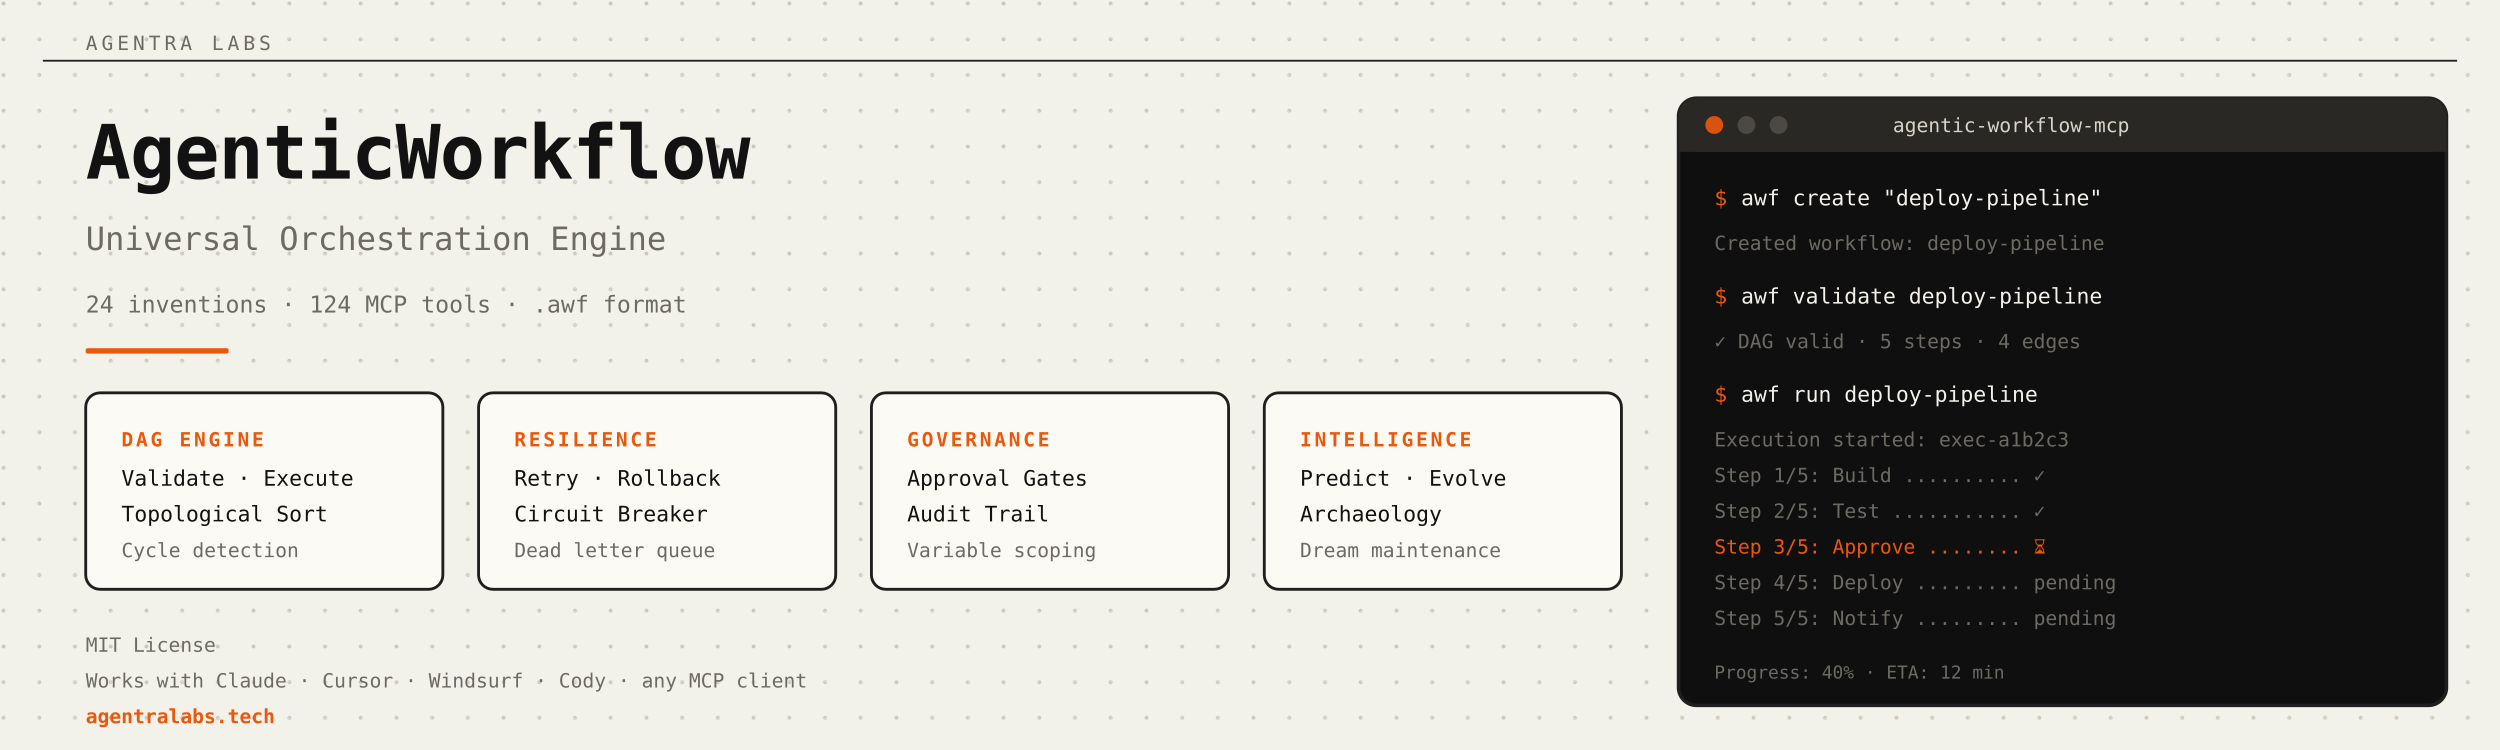
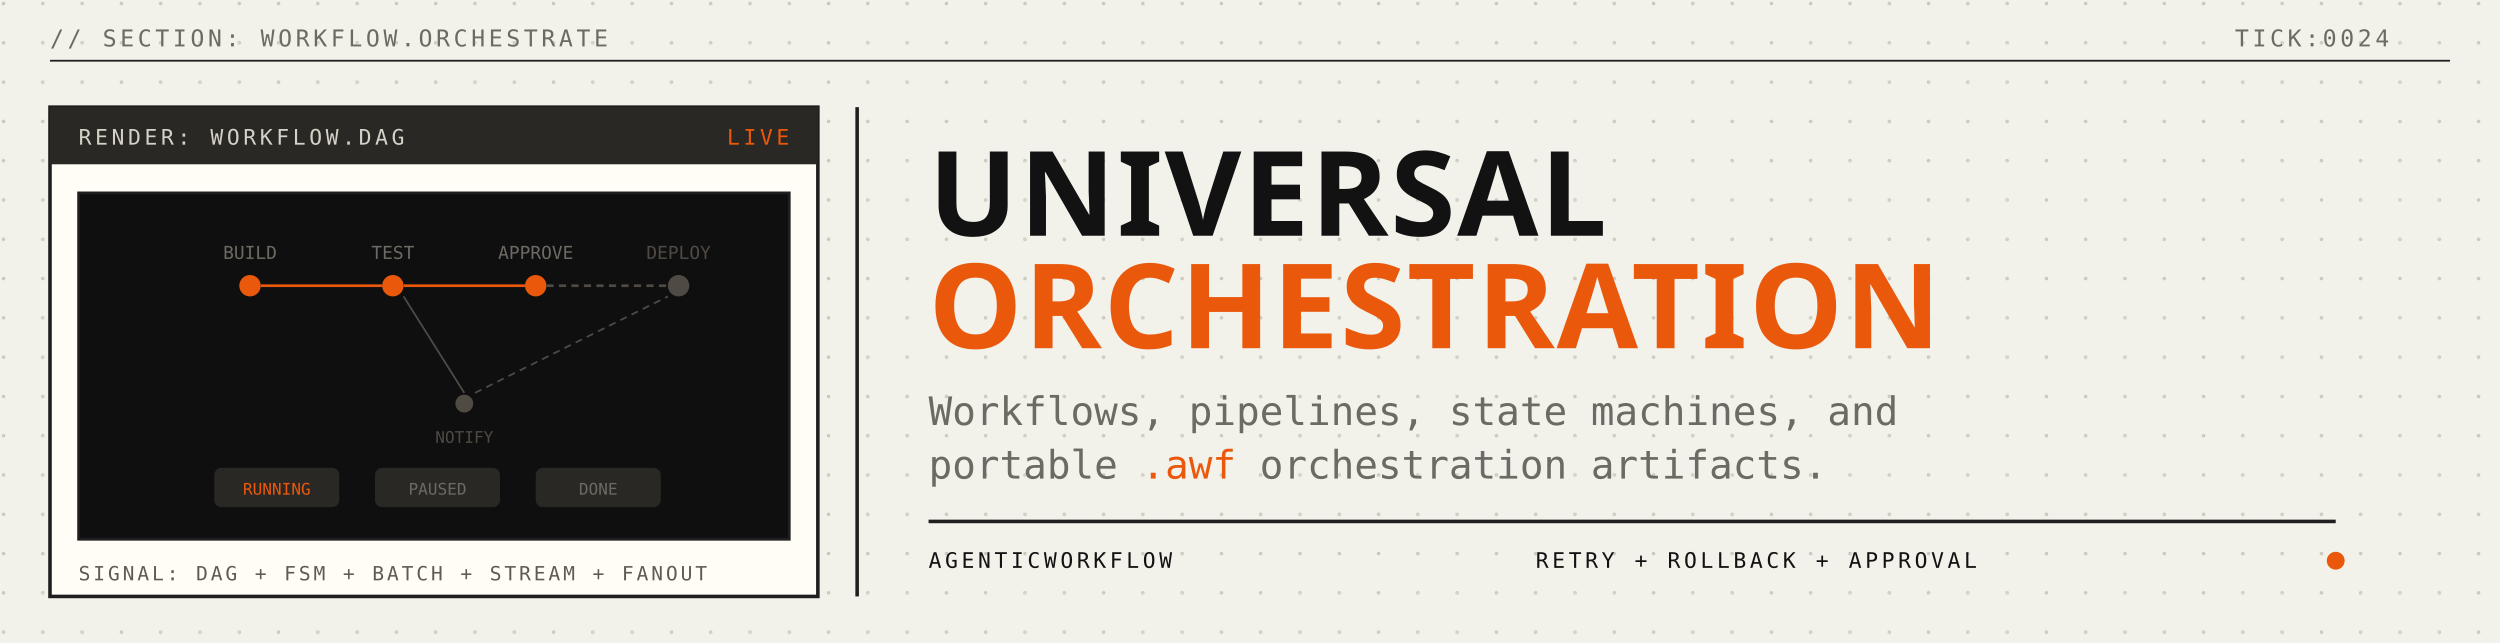
- <svg xmlns="http://www.w3.org/2000/svg" viewBox="0 0 1400 420" width="1400" height="420">
+ <svg xmlns="http://www.w3.org/2000/svg" viewBox="0 0 1400 360" role="img" aria-label="AgenticWorkflow hero pane in Agentra design system">
  <defs>
-     <pattern id="dotgrid" width="20" height="20" patternUnits="userSpaceOnUse">
-       <circle cx="2" cy="2" r="1.1" fill="#c8c5bb" />
+     <pattern id="grid" width="22" height="22" patternUnits="userSpaceOnUse">
+       <circle cx="2" cy="2" r="1" fill="#c9c6bb" />
    </pattern>
    <style>
-       .mono { font-family: 'IBM Plex Mono', 'JetBrains Mono', monospace; }
-       .ink { fill: #121212; }
-       .muted { fill: #6d6a63; }
-       .accent { fill: #ea580c; }
+       .ink { fill:#121212; }
+       .muted { fill:#6d6a63; }
+       .accent { fill:#ea580c; }
+       .mono { font-family:'IBM Plex Mono','JetBrains Mono',monospace; }
+       .sans { font-family:'Sora','Space Grotesk',sans-serif; }
    </style>
  </defs>
-   <rect width="1400" height="420" fill="#f2f1ea" />
-   <rect width="1400" height="420" fill="url(#dotgrid)" />
-   <line x1="24" y1="34" x2="1376" y2="34" stroke="#1f1f1f" stroke-width="1" />
-   <text x="48" y="28" class="mono muted" font-size="11" letter-spacing="2.2">AGENTRA LABS</text>
-   <text x="48" y="100" class="mono ink" font-size="42" font-weight="700" letter-spacing="-0.5">AgenticWorkflow</text>
-   <text x="48" y="140" class="mono muted" font-size="18">Universal Orchestration Engine</text>
-   <text x="48" y="175" class="mono muted" font-size="13">24 inventions · 124 MCP tools · .awf format</text>
-   <rect x="48" y="195" width="80" height="3" fill="#ea580c" rx="1" />
-   <rect x="48" y="220" width="200" height="110" fill="#fbfaf4" stroke="#1f1f1f" stroke-width="1.6" rx="8" />
-   <text x="68" y="250" class="mono accent" font-size="11" font-weight="700" letter-spacing="1.5">DAG ENGINE</text>
-   <text x="68" y="272" class="mono ink" font-size="12">Validate · Execute</text>
-   <text x="68" y="292" class="mono ink" font-size="12">Topological Sort</text>
-   <text x="68" y="312" class="mono muted" font-size="11">Cycle detection</text>
-   <rect x="268" y="220" width="200" height="110" fill="#fbfaf4" stroke="#1f1f1f" stroke-width="1.6" rx="8" />
-   <text x="288" y="250" class="mono accent" font-size="11" font-weight="700" letter-spacing="1.5">RESILIENCE</text>
-   <text x="288" y="272" class="mono ink" font-size="12">Retry · Rollback</text>
-   <text x="288" y="292" class="mono ink" font-size="12">Circuit Breaker</text>
-   <text x="288" y="312" class="mono muted" font-size="11">Dead letter queue</text>
-   <rect x="488" y="220" width="200" height="110" fill="#fbfaf4" stroke="#1f1f1f" stroke-width="1.6" rx="8" />
-   <text x="508" y="250" class="mono accent" font-size="11" font-weight="700" letter-spacing="1.5">GOVERNANCE</text>
-   <text x="508" y="272" class="mono ink" font-size="12">Approval Gates</text>
-   <text x="508" y="292" class="mono ink" font-size="12">Audit Trail</text>
-   <text x="508" y="312" class="mono muted" font-size="11">Variable scoping</text>
-   <rect x="708" y="220" width="200" height="110" fill="#fbfaf4" stroke="#1f1f1f" stroke-width="1.6" rx="8" />
-   <text x="728" y="250" class="mono accent" font-size="11" font-weight="700" letter-spacing="1.5">INTELLIGENCE</text>
-   <text x="728" y="272" class="mono ink" font-size="12">Predict · Evolve</text>
-   <text x="728" y="292" class="mono ink" font-size="12">Archaeology</text>
-   <text x="728" y="312" class="mono muted" font-size="11">Dream maintenance</text>
-   <rect x="940" y="55" width="430" height="340" fill="#0f0f10" stroke="#1f1f1f" stroke-width="2" rx="10" />
-   <rect x="940" y="55" width="430" height="30" fill="#2a2825" rx="10" />
-   <rect x="940" y="75" width="430" height="10" fill="#2a2825" />
-   <circle cx="960" cy="70" r="5" fill="#ea580c" opacity="0.9" />
-   <circle cx="978" cy="70" r="5" fill="#6d6a63" opacity="0.5" />
-   <circle cx="996" cy="70" r="5" fill="#6d6a63" opacity="0.5" />
-   <text x="1060" y="74" class="mono" fill="#d8d4cb" font-size="11">agentic-workflow-mcp</text>
-   <text x="960" y="115" class="mono" fill="#ea580c" font-size="12">$</text>
-   <text x="975" y="115" class="mono" fill="#f4f2eb" font-size="12">awf create "deploy-pipeline"</text>
-   <text x="960" y="140" class="mono" fill="#6d6a63" font-size="11">Created workflow: deploy-pipeline</text>
-   <text x="960" y="170" class="mono" fill="#ea580c" font-size="12">$</text>
-   <text x="975" y="170" class="mono" fill="#f4f2eb" font-size="12">awf validate deploy-pipeline</text>
-   <text x="960" y="195" class="mono" fill="#6d6a63" font-size="11">✓ DAG valid · 5 steps · 4 edges</text>
-   <text x="960" y="225" class="mono" fill="#ea580c" font-size="12">$</text>
-   <text x="975" y="225" class="mono" fill="#f4f2eb" font-size="12">awf run deploy-pipeline</text>
-   <text x="960" y="250" class="mono" fill="#6d6a63" font-size="11">Execution started: exec-a1b2c3</text>
-   <text x="960" y="270" class="mono" fill="#6d6a63" font-size="11">Step 1/5: Build .......... ✓</text>
-   <text x="960" y="290" class="mono" fill="#6d6a63" font-size="11">Step 2/5: Test ........... ✓</text>
-   <text x="960" y="310" class="mono" fill="#ea580c" font-size="11">Step 3/5: Approve ........ ⏳</text>
-   <text x="960" y="330" class="mono" fill="#6d6a63" font-size="11">Step 4/5: Deploy ......... pending</text>
-   <text x="960" y="350" class="mono" fill="#6d6a63" font-size="11">Step 5/5: Notify ......... pending</text>
-   <text x="960" y="380" class="mono" fill="#6d6a63" font-size="10">Progress: 40% · ETA: 12 min</text>
-   <text x="48" y="365" class="mono muted" font-size="11">MIT License</text>
-   <text x="48" y="385" class="mono muted" font-size="11">Works with Claude · Cursor · Windsurf · Cody · any MCP client</text>
-   <text x="48" y="405" class="mono accent" font-size="11" font-weight="700">agentralabs.tech</text>
+   <rect width="1400" height="360" fill="#f2f1ea" />
+   <rect width="1400" height="360" fill="url(#grid)" />
+   <line x1="28" y1="34" x2="1372" y2="34" stroke="#1f1f1f" stroke-width="1" />
+   <text x="28" y="26" class="mono muted" font-size="13" letter-spacing="2">// SECTION: WORKFLOW.ORCHESTRATE</text>
+   <text x="1338" y="26" class="mono muted" font-size="13" text-anchor="end" letter-spacing="2">TICK:0024</text>
+   <rect x="28" y="60" width="430" height="274" fill="#fffdf6" stroke="#1f1f1f" stroke-width="2" />
+   <rect x="28" y="60" width="430" height="32" fill="#2a2825" />
+   <text x="44" y="81" class="mono" font-size="12" fill="#d5d1c7" letter-spacing="2">RENDER: WORKFLOW.DAG</text>
+   <text x="442" y="81" class="mono accent" font-size="12" text-anchor="end" letter-spacing="2">LIVE</text>
+   <rect x="44" y="108" width="398" height="194" fill="#0f0f10" stroke="#1f1f1f" stroke-width="1.5" />
+   <circle cx="140" cy="160" r="6" fill="#ea580c" />
+   <text x="140" y="145" class="mono" fill="#6d6a63" font-size="10" text-anchor="middle">BUILD</text>
+   <line x1="146" y1="160" x2="214" y2="160" stroke="#ea580c" stroke-width="1.5" />
+   <circle cx="220" cy="160" r="6" fill="#ea580c" />
+   <text x="220" y="145" class="mono" fill="#6d6a63" font-size="10" text-anchor="middle">TEST</text>
+   <line x1="226" y1="160" x2="294" y2="160" stroke="#ea580c" stroke-width="1.5" />
+   <circle cx="300" cy="160" r="6" fill="#ea580c" />
+   <text x="300" y="145" class="mono" fill="#6d6a63" font-size="10" text-anchor="middle">APPROVE</text>
+   <line x1="306" y1="160" x2="374" y2="160" stroke="#4f4a43" stroke-width="1.5" stroke-dasharray="4,3" />
+   <circle cx="380" cy="160" r="6" fill="#4f4a43" />
+   <text x="380" y="145" class="mono" fill="#4f4a43" font-size="10" text-anchor="middle">DEPLOY</text>
+   <line x1="226" y1="166" x2="260" y2="220" stroke="#4f4a43" stroke-width="1" />
+   <circle cx="260" cy="226" r="5" fill="#4f4a43" />
+   <text x="260" y="248" class="mono" fill="#4f4a43" font-size="9" text-anchor="middle">NOTIFY</text>
+   <line x1="266" y1="220" x2="374" y2="166" stroke="#4f4a43" stroke-width="1" stroke-dasharray="4,3" />
+   <rect x="120" y="262" width="70" height="22" rx="4" fill="#2a2825" />
+   <text x="155" y="277" class="mono" fill="#ea580c" font-size="9" text-anchor="middle">RUNNING</text>
+   <rect x="210" y="262" width="70" height="22" rx="4" fill="#2a2825" />
+   <text x="245" y="277" class="mono" fill="#6d6a63" font-size="9" text-anchor="middle">PAUSED</text>
+   <rect x="300" y="262" width="70" height="22" rx="4" fill="#2a2825" />
+   <text x="335" y="277" class="mono" fill="#6d6a63" font-size="9" text-anchor="middle">DONE</text>
+   <text x="44" y="325" class="mono" font-size="11" fill="#5f5a52" letter-spacing="1.6">SIGNAL: DAG + FSM + BATCH + STREAM + FANOUT</text>
+   <line x1="480" y1="60" x2="480" y2="334" stroke="#1f1f1f" stroke-width="2" />
+   <text x="520" y="132" class="sans ink" font-size="66" font-weight="700" letter-spacing="1">UNIVERSAL</text>
+   <text x="520" y="195" class="sans accent" font-size="66" font-weight="700" letter-spacing="1">ORCHESTRATION</text>
+   <text x="520" y="238" class="mono muted" font-size="22">Workflows, pipelines, state machines, and</text>
+   <text x="520" y="268" class="mono muted" font-size="22">portable <tspan class="accent">.awf</tspan> orchestration artifacts.</text>
+   <line x1="520" y1="292" x2="1308" y2="292" stroke="#1f1f1f" stroke-width="2" />
+   <text x="520" y="318" class="mono ink" font-size="12" letter-spacing="2">AGENTICWORKFLOW</text>
+   <text x="860" y="318" class="mono ink" font-size="12" letter-spacing="2">RETRY + ROLLBACK + APPROVAL</text>
+   <circle cx="1308" cy="314" r="5" fill="#ea580c" />
</svg>
